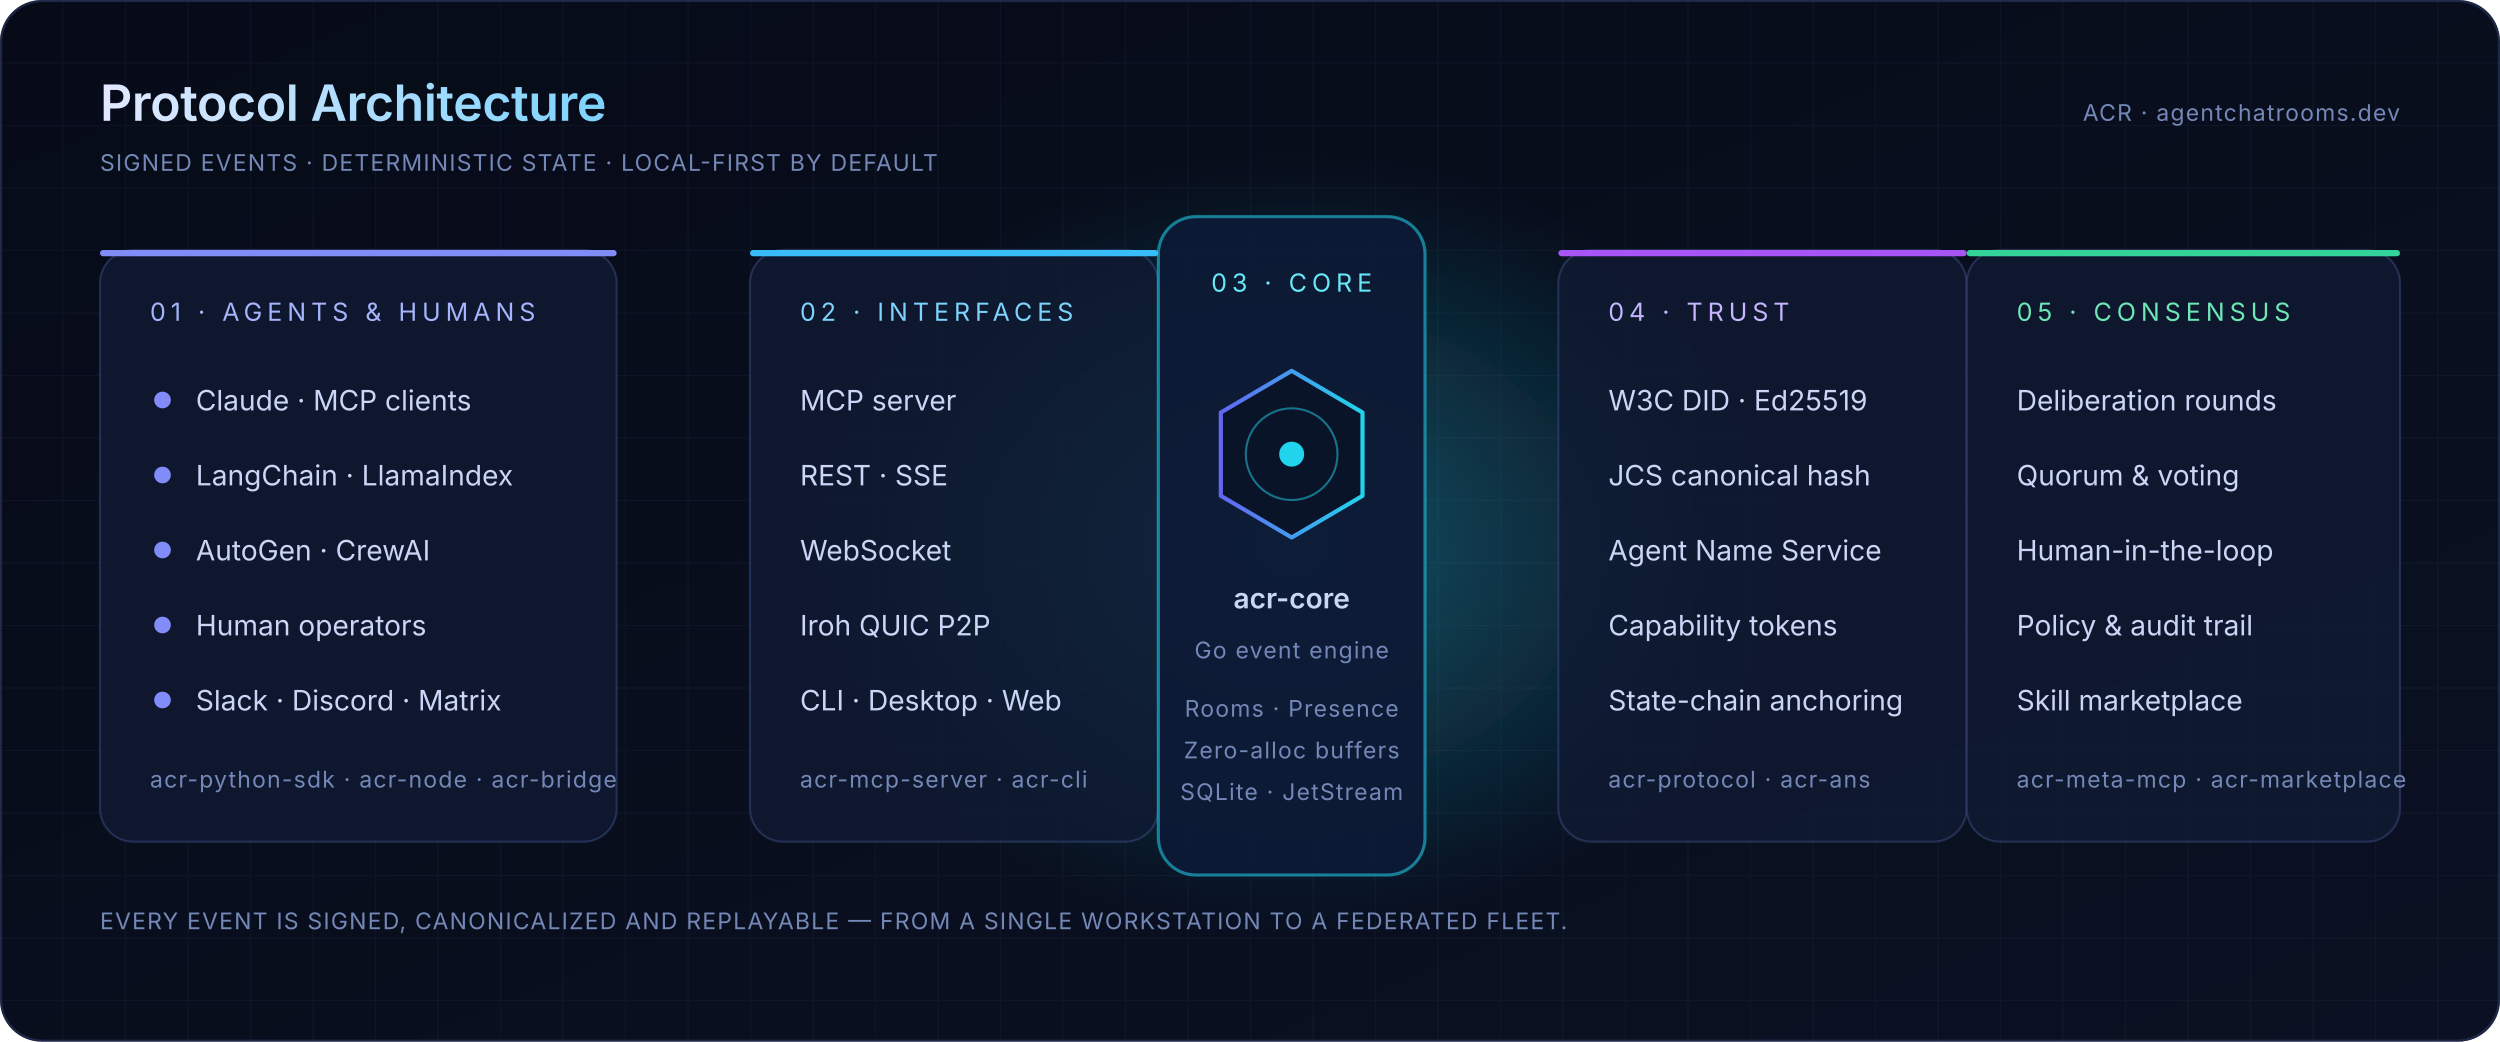
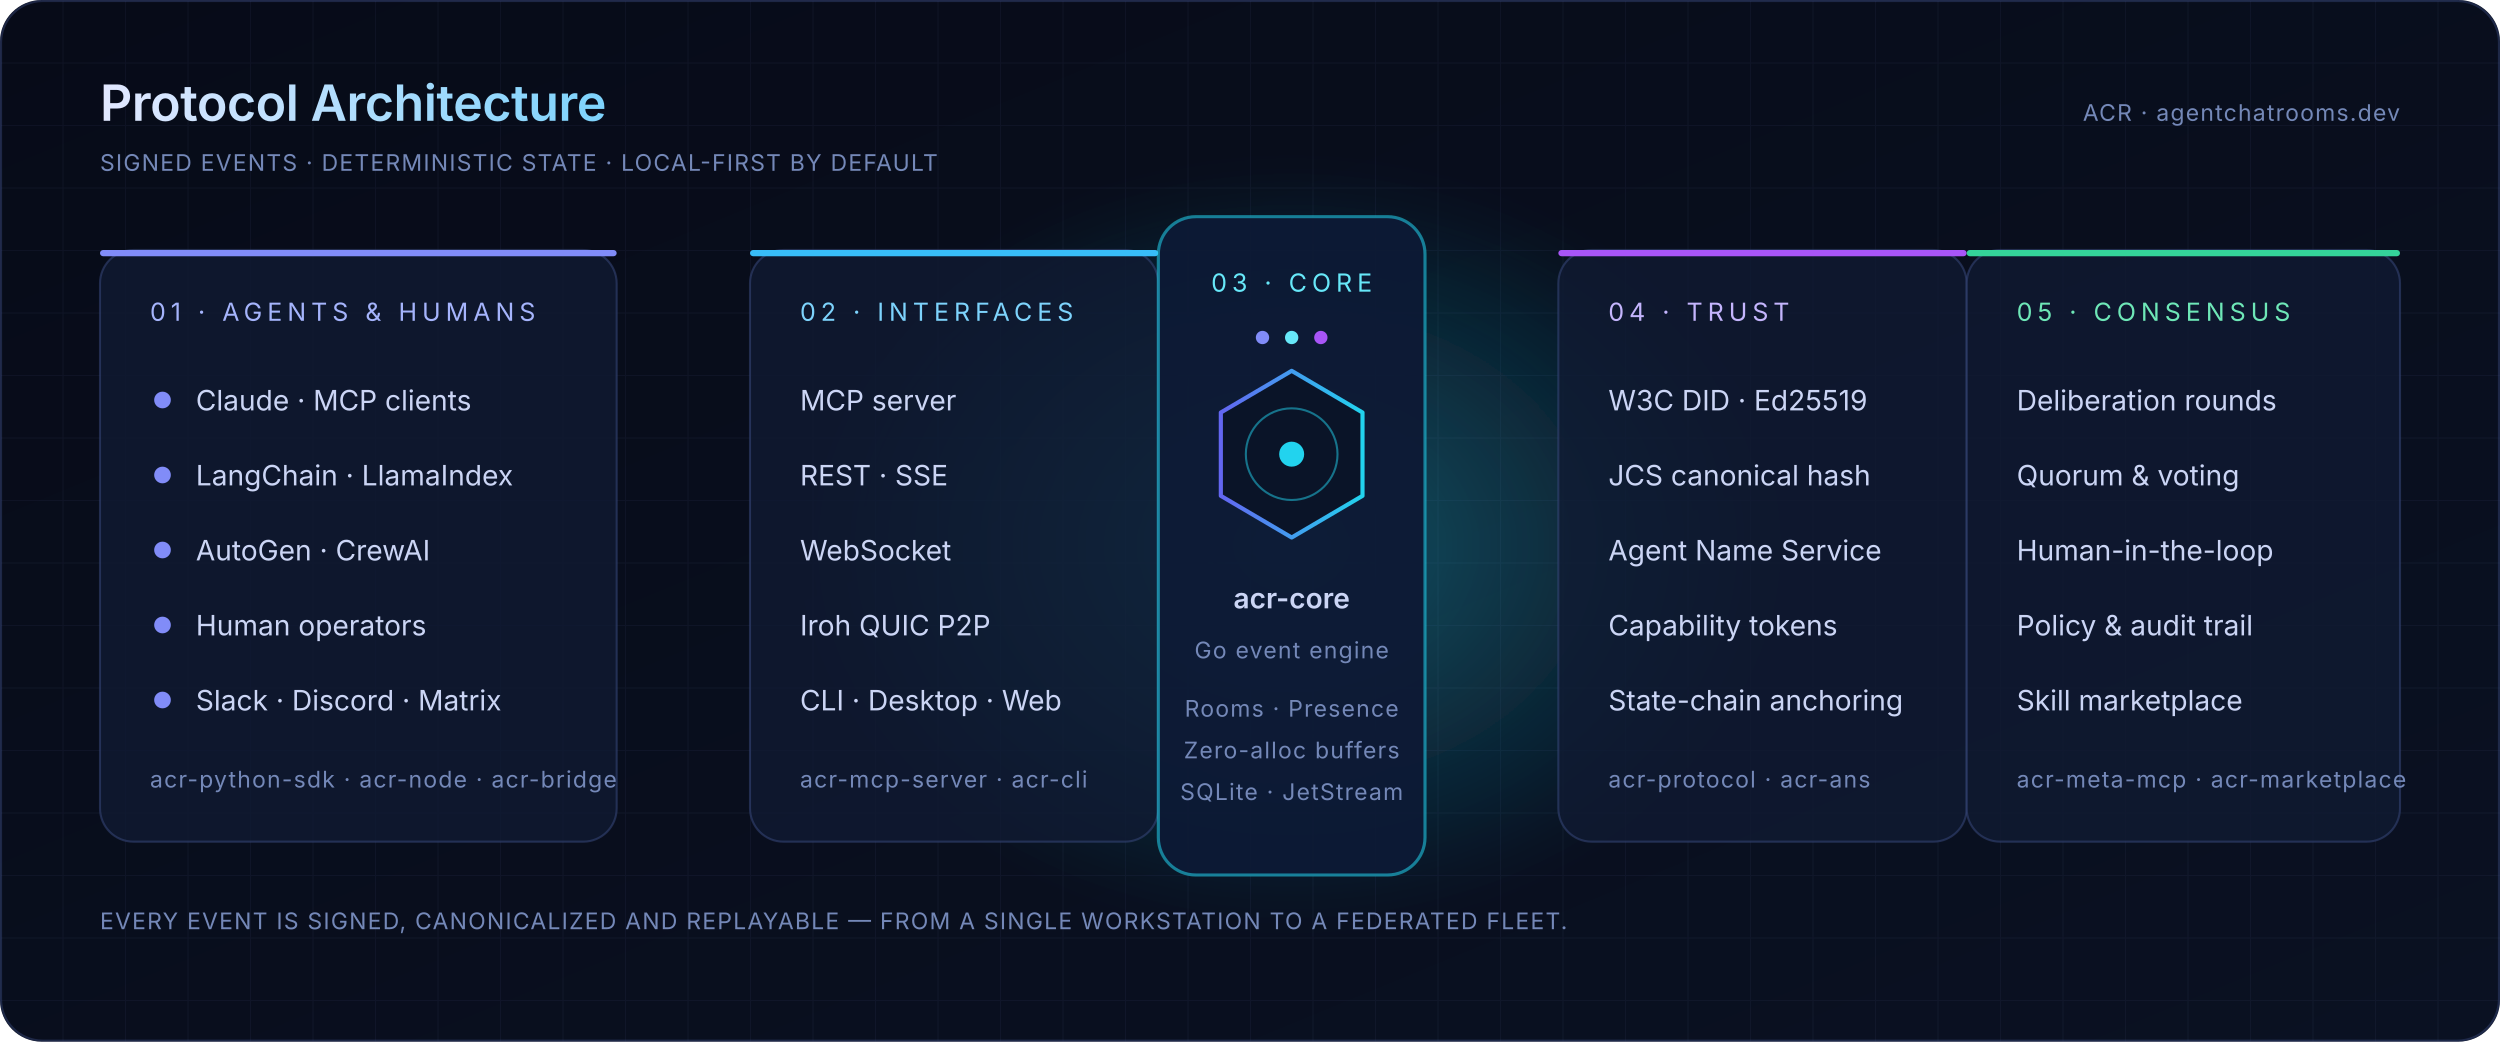
<svg xmlns="http://www.w3.org/2000/svg" width="1200" height="500" viewBox="0 0 1200 500" role="img" aria-label="ACR protocol architecture — agents connect through SDKs and transports to the acr-core daemon, which anchors state, consensus and decentralized identity">
  <defs>
    <linearGradient id="arc-bg" x1="0" y1="0" x2="1" y2="1">
      <stop offset="0%" stop-color="#070b18" />
      <stop offset="100%" stop-color="#0a1122" />
    </linearGradient>
    <linearGradient id="arc-flow" x1="0" y1="0" x2="1" y2="0">
      <stop offset="0%" stop-color="#6366f1" />
      <stop offset="100%" stop-color="#22d3ee" />
    </linearGradient>
    <linearGradient id="arc-heading" x1="0" y1="0" x2="1" y2="0">
      <stop offset="0%" stop-color="#e2e8ff" />
      <stop offset="100%" stop-color="#7dd3fc" />
    </linearGradient>
    <radialGradient id="arc-core-glow" cx="50%" cy="50%" r="50%">
      <stop offset="0%" stop-color="#22d3ee" stop-opacity="0.35" />
      <stop offset="100%" stop-color="#22d3ee" stop-opacity="0" />
    </radialGradient>
    <pattern id="arc-grid" width="30" height="30" patternUnits="userSpaceOnUse">
      <path d="M30 0H0V30" fill="none" stroke="#8ea0ff" stroke-opacity="0.05" stroke-width="1" />
    </pattern>
    <clipPath id="arc-clip">
      <rect width="1200" height="500" rx="20" />
    </clipPath>
    <filter id="arc-soft" x="-50%" y="-50%" width="200%" height="200%">
      <feGaussianBlur stdDeviation="10" />
    </filter>
    <style>
      .arc-fs { font-family: 'Segoe UI', Inter, 'Helvetica Neue', Arial, sans-serif; }
      .card { fill: #101a33; fill-opacity: .78; stroke: #38487a; stroke-opacity: .55; }
      .col-title { font-size: 12px; letter-spacing: 2.4px; }
      .item { font-size: 13.5px; fill: #cbd5f5; }
      .muted { font-size: 11px; fill: #7488b8; letter-spacing: .6px; }

      @keyframes arc-dash { to { stroke-dashoffset: -220; } }
      @keyframes arc-fade-in { from { opacity: 0; transform: translateY(12px); } to { opacity: 1; transform: translateY(0); } }
      @keyframes arc-pulse { 0%,100% { opacity: .3; } 50% { opacity: .9; } }
      @keyframes arc-breathe { 0%,100% { transform: scale(1); opacity: .5; } 50% { transform: scale(1.08); opacity: .95; } }
+       @keyframes arc-type-bounce { 0%,60%,100% { transform: translateY(0); opacity: .4; } 30% { transform: translateY(-3px); opacity: 1; } }

      .wire { stroke-dasharray: 6 10; animation: arc-dash 6s linear infinite; }
      .col-1 { animation: arc-fade-in .8s cubic-bezier(.2,.8,.25,1) .05s both; }
      .col-2 { animation: arc-fade-in .8s cubic-bezier(.2,.8,.25,1) .2s both; }
      .col-3 { animation: arc-fade-in .8s cubic-bezier(.2,.8,.25,1) .35s both; }
      .col-4 { animation: arc-fade-in .8s cubic-bezier(.2,.8,.25,1) .5s both; }
      .pulse { animation: arc-pulse 3s ease-in-out infinite; }
      .core-halo { transform-origin: 620px 262px; animation: arc-breathe 5s ease-in-out infinite; }
+       .core-typing-dot-1 { transform-origin: -14px -56px; animation: arc-type-bounce 1.4s ease-in-out infinite; }
+       .core-typing-dot-2 { transform-origin: 0px -56px; animation: arc-type-bounce 1.4s ease-in-out .18s infinite; }
+       .core-typing-dot-3 { transform-origin: 14px -56px; animation: arc-type-bounce 1.4s ease-in-out .36s infinite; }

      @media (prefers-reduced-motion: reduce) {
-         .wire, .col-1, .col-2, .col-3, .col-4, .pulse, .core-halo { animation: none; }
+         .wire, .col-1, .col-2, .col-3, .col-4, .pulse, .core-halo,
+         .core-typing-dot-1, .core-typing-dot-2, .core-typing-dot-3 { animation: none; }
      }
    </style>
  </defs>
  <g clip-path="url(#arc-clip)" class="arc-fs">
    <rect width="1200" height="500" fill="url(#arc-bg)" />
    <rect width="1200" height="500" fill="url(#arc-grid)" />
    <ellipse class="core-halo" cx="620" cy="262" rx="230" ry="180" fill="url(#arc-core-glow)" filter="url(#arc-soft)" />
    <text x="48" y="58" fill="url(#arc-heading)" font-size="24" font-weight="600" letter-spacing="-0.2">Protocol Architecture</text>
    <text x="48" y="82" class="muted">SIGNED EVENTS · DETERMINISTIC STATE · LOCAL-FIRST BY DEFAULT</text>
    <text x="1152" y="58" class="muted" text-anchor="end" font-size="12" letter-spacing="2.2">ACR · agentchatrooms.dev</text>
    <g fill="none" stroke="url(#arc-flow)" stroke-opacity="0.55" stroke-width="1.6">
      <path class="wire" d="M296 262 H360" />
      <path class="wire" d="M556 262 H492" />
      <path class="wire" d="M684 262 H748" />
      <path class="wire" d="M944 262 H880" />
    </g>
    <circle r="3.4" fill="#a5b4fc">
      <animateMotion dur="4s" repeatCount="indefinite" path="M296 262 H360" />
      <animate attributeName="opacity" values="0;1;1;0" dur="4s" repeatCount="indefinite" />
    </circle>
    <circle r="3.4" fill="#7dd3fc">
      <animateMotion dur="4s" begin="0.9s" repeatCount="indefinite" path="M492 262 H556" />
      <animate attributeName="opacity" values="0;1;1;0" dur="4s" begin="0.9s" repeatCount="indefinite" />
    </circle>
    <circle r="3.4" fill="#67e8f9">
      <animateMotion dur="4s" begin="1.8s" repeatCount="indefinite" path="M684 262 H748" />
      <animate attributeName="opacity" values="0;1;1;0" dur="4s" begin="1.8s" repeatCount="indefinite" />
    </circle>
    <circle r="3.4" fill="#c4b5fd">
      <animateMotion dur="4s" begin="2.7s" repeatCount="indefinite" path="M880 262 H944" />
      <animate attributeName="opacity" values="0;1;1;0" dur="4s" begin="2.7s" repeatCount="indefinite" />
    </circle>
    <g class="col-1">
      <rect x="48" y="120" width="248" height="284" rx="16" class="card" />
      <rect x="48" y="120" width="248" height="3" rx="1.5" fill="#818cf8" />
      <text x="72" y="154" class="col-title" fill="#a5b4fc">01 · AGENTS &amp; HUMANS</text>
      <g class="item">
        <circle class="pulse" cx="78" cy="192" r="4" fill="#818cf8" />
        <text x="94" y="197">Claude · MCP clients</text>
        <circle class="pulse" cx="78" cy="228" r="4" fill="#818cf8" />
        <text x="94" y="233">LangChain · LlamaIndex</text>
        <circle class="pulse" cx="78" cy="264" r="4" fill="#818cf8" />
        <text x="94" y="269">AutoGen · CrewAI</text>
        <circle class="pulse" cx="78" cy="300" r="4" fill="#818cf8" />
        <text x="94" y="305">Human operators</text>
        <circle class="pulse" cx="78" cy="336" r="4" fill="#818cf8" />
        <text x="94" y="341">Slack · Discord · Matrix</text>
      </g>
      <text x="72" y="378" class="muted">acr-python-sdk · acr-node · acr-bridge</text>
    </g>
    <g class="col-2">
      <rect x="360" y="120" width="196" height="284" rx="16" class="card" />
      <rect x="360" y="120" width="196" height="3" rx="1.5" fill="#38bdf8" />
      <text x="384" y="154" class="col-title" fill="#7dd3fc">02 · INTERFACES</text>
      <g class="item">
        <text x="384" y="197">MCP server</text>
        <text x="384" y="233">REST · SSE</text>
        <text x="384" y="269">WebSocket</text>
        <text x="384" y="305">Iroh QUIC P2P</text>
        <text x="384" y="341">CLI · Desktop · Web</text>
      </g>
      <text x="384" y="378" class="muted">acr-mcp-server · acr-cli</text>
    </g>
    <g class="col-3">
      <rect x="556" y="104" width="128" height="316" rx="18" fill="#0d1a35" fill-opacity="0.95" stroke="#22d3ee" stroke-opacity="0.55" stroke-width="1.5" />
      <text x="620" y="140" class="col-title" fill="#67e8f9" text-anchor="middle">03 · CORE</text>
      <g transform="translate(620 218)">
        <path d="M0 -40 L34 -20 L34 20 L0 40 L-34 20 L-34 -20 Z" fill="#0a1428" stroke="url(#arc-flow)" stroke-width="2" stroke-linejoin="round" />
        <circle cx="0" cy="0" r="6" fill="#22d3ee">
          <animate attributeName="r" values="5;7.5;5" dur="2.8s" repeatCount="indefinite" />
        </circle>
        <circle cx="0" cy="0" r="22" fill="none" stroke="#22d3ee" stroke-opacity="0.5">
          <animate attributeName="r" values="14;34" dur="3s" repeatCount="indefinite" />
          <animate attributeName="stroke-opacity" values="0.55;0" dur="3s" repeatCount="indefinite" />
        </circle>
+         <circle class="core-typing-dot-1" cx="-14" cy="-56" r="3.2" fill="#818cf8" />
+         <circle class="core-typing-dot-2" cx="0" cy="-56" r="3.2" fill="#67e8f9" />
+         <circle class="core-typing-dot-3" cx="14" cy="-56" r="3.2" fill="#a855f7" />
      </g>
      <text x="620" y="292" class="item" text-anchor="middle" font-weight="600" fill="#e0f2fe">acr-core</text>
      <text x="620" y="316" class="muted" text-anchor="middle">Go event engine</text>
      <text x="620" y="344" class="muted" text-anchor="middle">Rooms · Presence</text>
      <text x="620" y="364" class="muted" text-anchor="middle">Zero-alloc buffers</text>
      <text x="620" y="384" class="muted" text-anchor="middle">SQLite · JetStream</text>
    </g>
    <g class="col-4">
      <rect x="748" y="120" width="196" height="284" rx="16" class="card" />
      <rect x="748" y="120" width="196" height="3" rx="1.5" fill="#a855f7" />
      <text x="772" y="154" class="col-title" fill="#c4b5fd">04 · TRUST</text>
      <g class="item">
        <text x="772" y="197">W3C DID · Ed25519</text>
        <text x="772" y="233">JCS canonical hash</text>
        <text x="772" y="269">Agent Name Service</text>
        <text x="772" y="305">Capability tokens</text>
        <text x="772" y="341">State-chain anchoring</text>
      </g>
      <text x="772" y="378" class="muted">acr-protocol · acr-ans</text>
      <rect x="944" y="120" width="208" height="284" rx="16" class="card" />
      <rect x="944" y="120" width="208" height="3" rx="1.5" fill="#34d399" />
      <text x="968" y="154" class="col-title" fill="#6ee7b7">05 · CONSENSUS</text>
      <g class="item">
        <text x="968" y="197">Deliberation rounds</text>
        <text x="968" y="233">Quorum &amp; voting</text>
        <text x="968" y="269">Human-in-the-loop</text>
        <text x="968" y="305">Policy &amp; audit trail</text>
        <text x="968" y="341">Skill marketplace</text>
      </g>
      <text x="968" y="378" class="muted">acr-meta-mcp · acr-marketplace</text>
    </g>
    <text x="48" y="446" class="muted">EVERY EVENT IS SIGNED, CANONICALIZED AND REPLAYABLE — FROM A SINGLE WORKSTATION TO A FEDERATED FLEET.</text>
    <rect x="0.5" y="0.5" width="1199" height="499" rx="20" fill="none" stroke="#38487a" stroke-opacity="0.45" />
  </g>
</svg>
